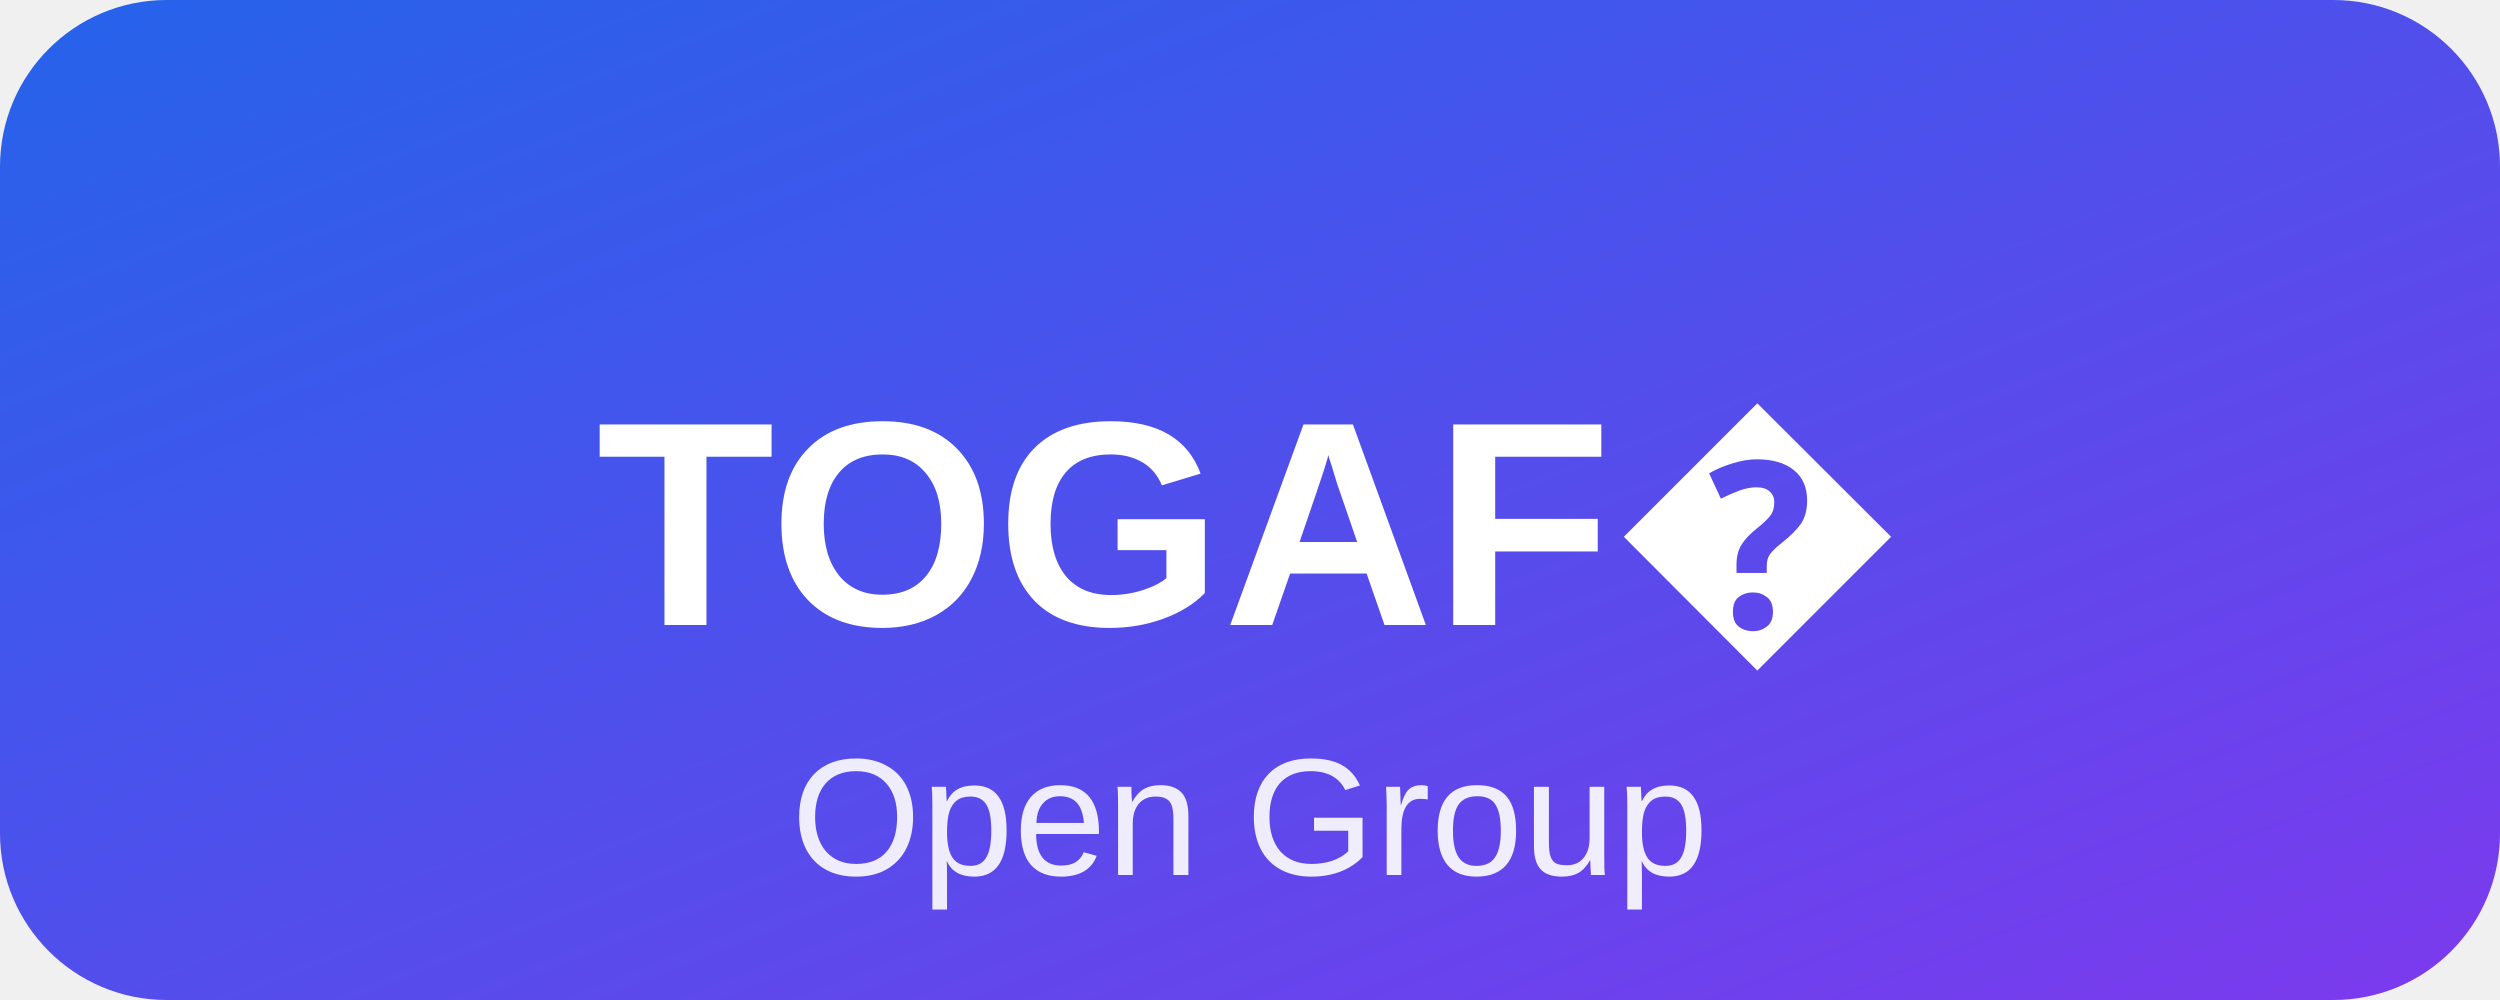
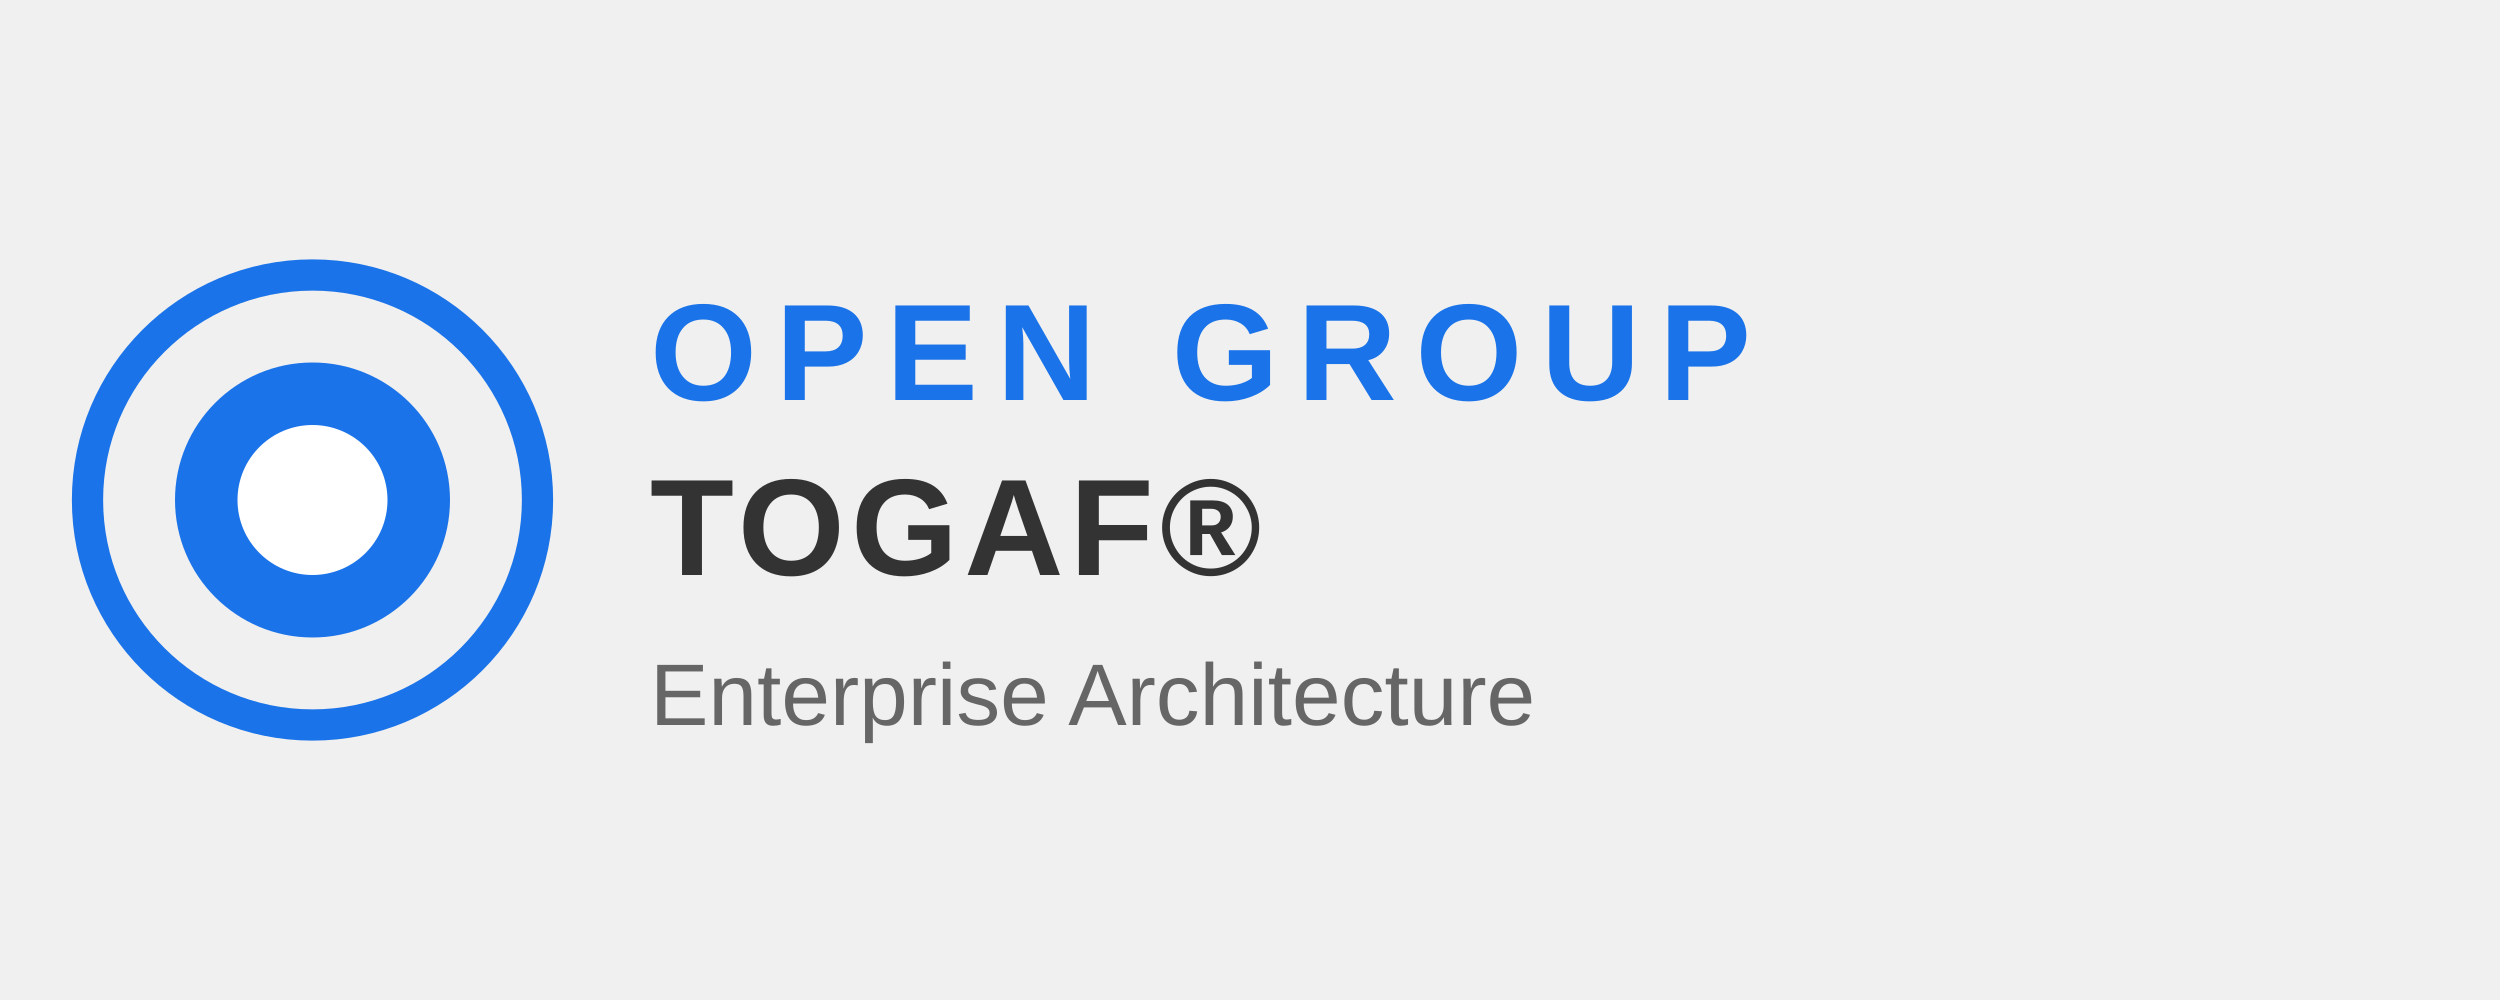
- <svg xmlns="http://www.w3.org/2000/svg" viewBox="0 0 120 48" width="120" height="48" role="img" aria-label="TOGAF Open Group">
-   <defs>
-     <linearGradient id="togafGrad" x1="0%" y1="0%" x2="100%" y2="100%">
-       <stop offset="0%" style="stop-color:#2563eb" />
-       <stop offset="100%" style="stop-color:#7c3aed" />
-     </linearGradient>
-   </defs>
-   <rect width="120" height="48" rx="8" fill="url(#togafGrad)" />
-   <text x="60" y="30" font-family="Arial, sans-serif" font-size="14" font-weight="700" fill="white" text-anchor="middle">TOGAF�</text>
-   <text x="60" y="42" font-family="Arial, sans-serif" font-size="8" fill="rgba(255,255,255,0.9)" text-anchor="middle">Open Group</text>
+ <svg xmlns="http://www.w3.org/2000/svg" viewBox="0 0 200 60" width="120" height="48">
+   <g>
+     <circle cx="25" cy="30" r="18" fill="none" stroke="#1a73e8" stroke-width="2.5" />
+     <circle cx="25" cy="30" r="11" fill="#1a73e8" />
+     <circle cx="25" cy="30" r="6" fill="white" />
+     <text x="52" y="22" font-family="Arial, sans-serif" font-size="11" font-weight="700" fill="#1a73e8" letter-spacing="1.5">OPEN GROUP</text>
+     <text x="52" y="36" font-family="Arial, sans-serif" font-size="11" font-weight="700" fill="#333" letter-spacing="0.5">TOGAF®</text>
+     <text x="52" y="48" font-family="Arial, sans-serif" font-size="7" fill="#666">Enterprise Architecture</text>
+   </g>
</svg>
